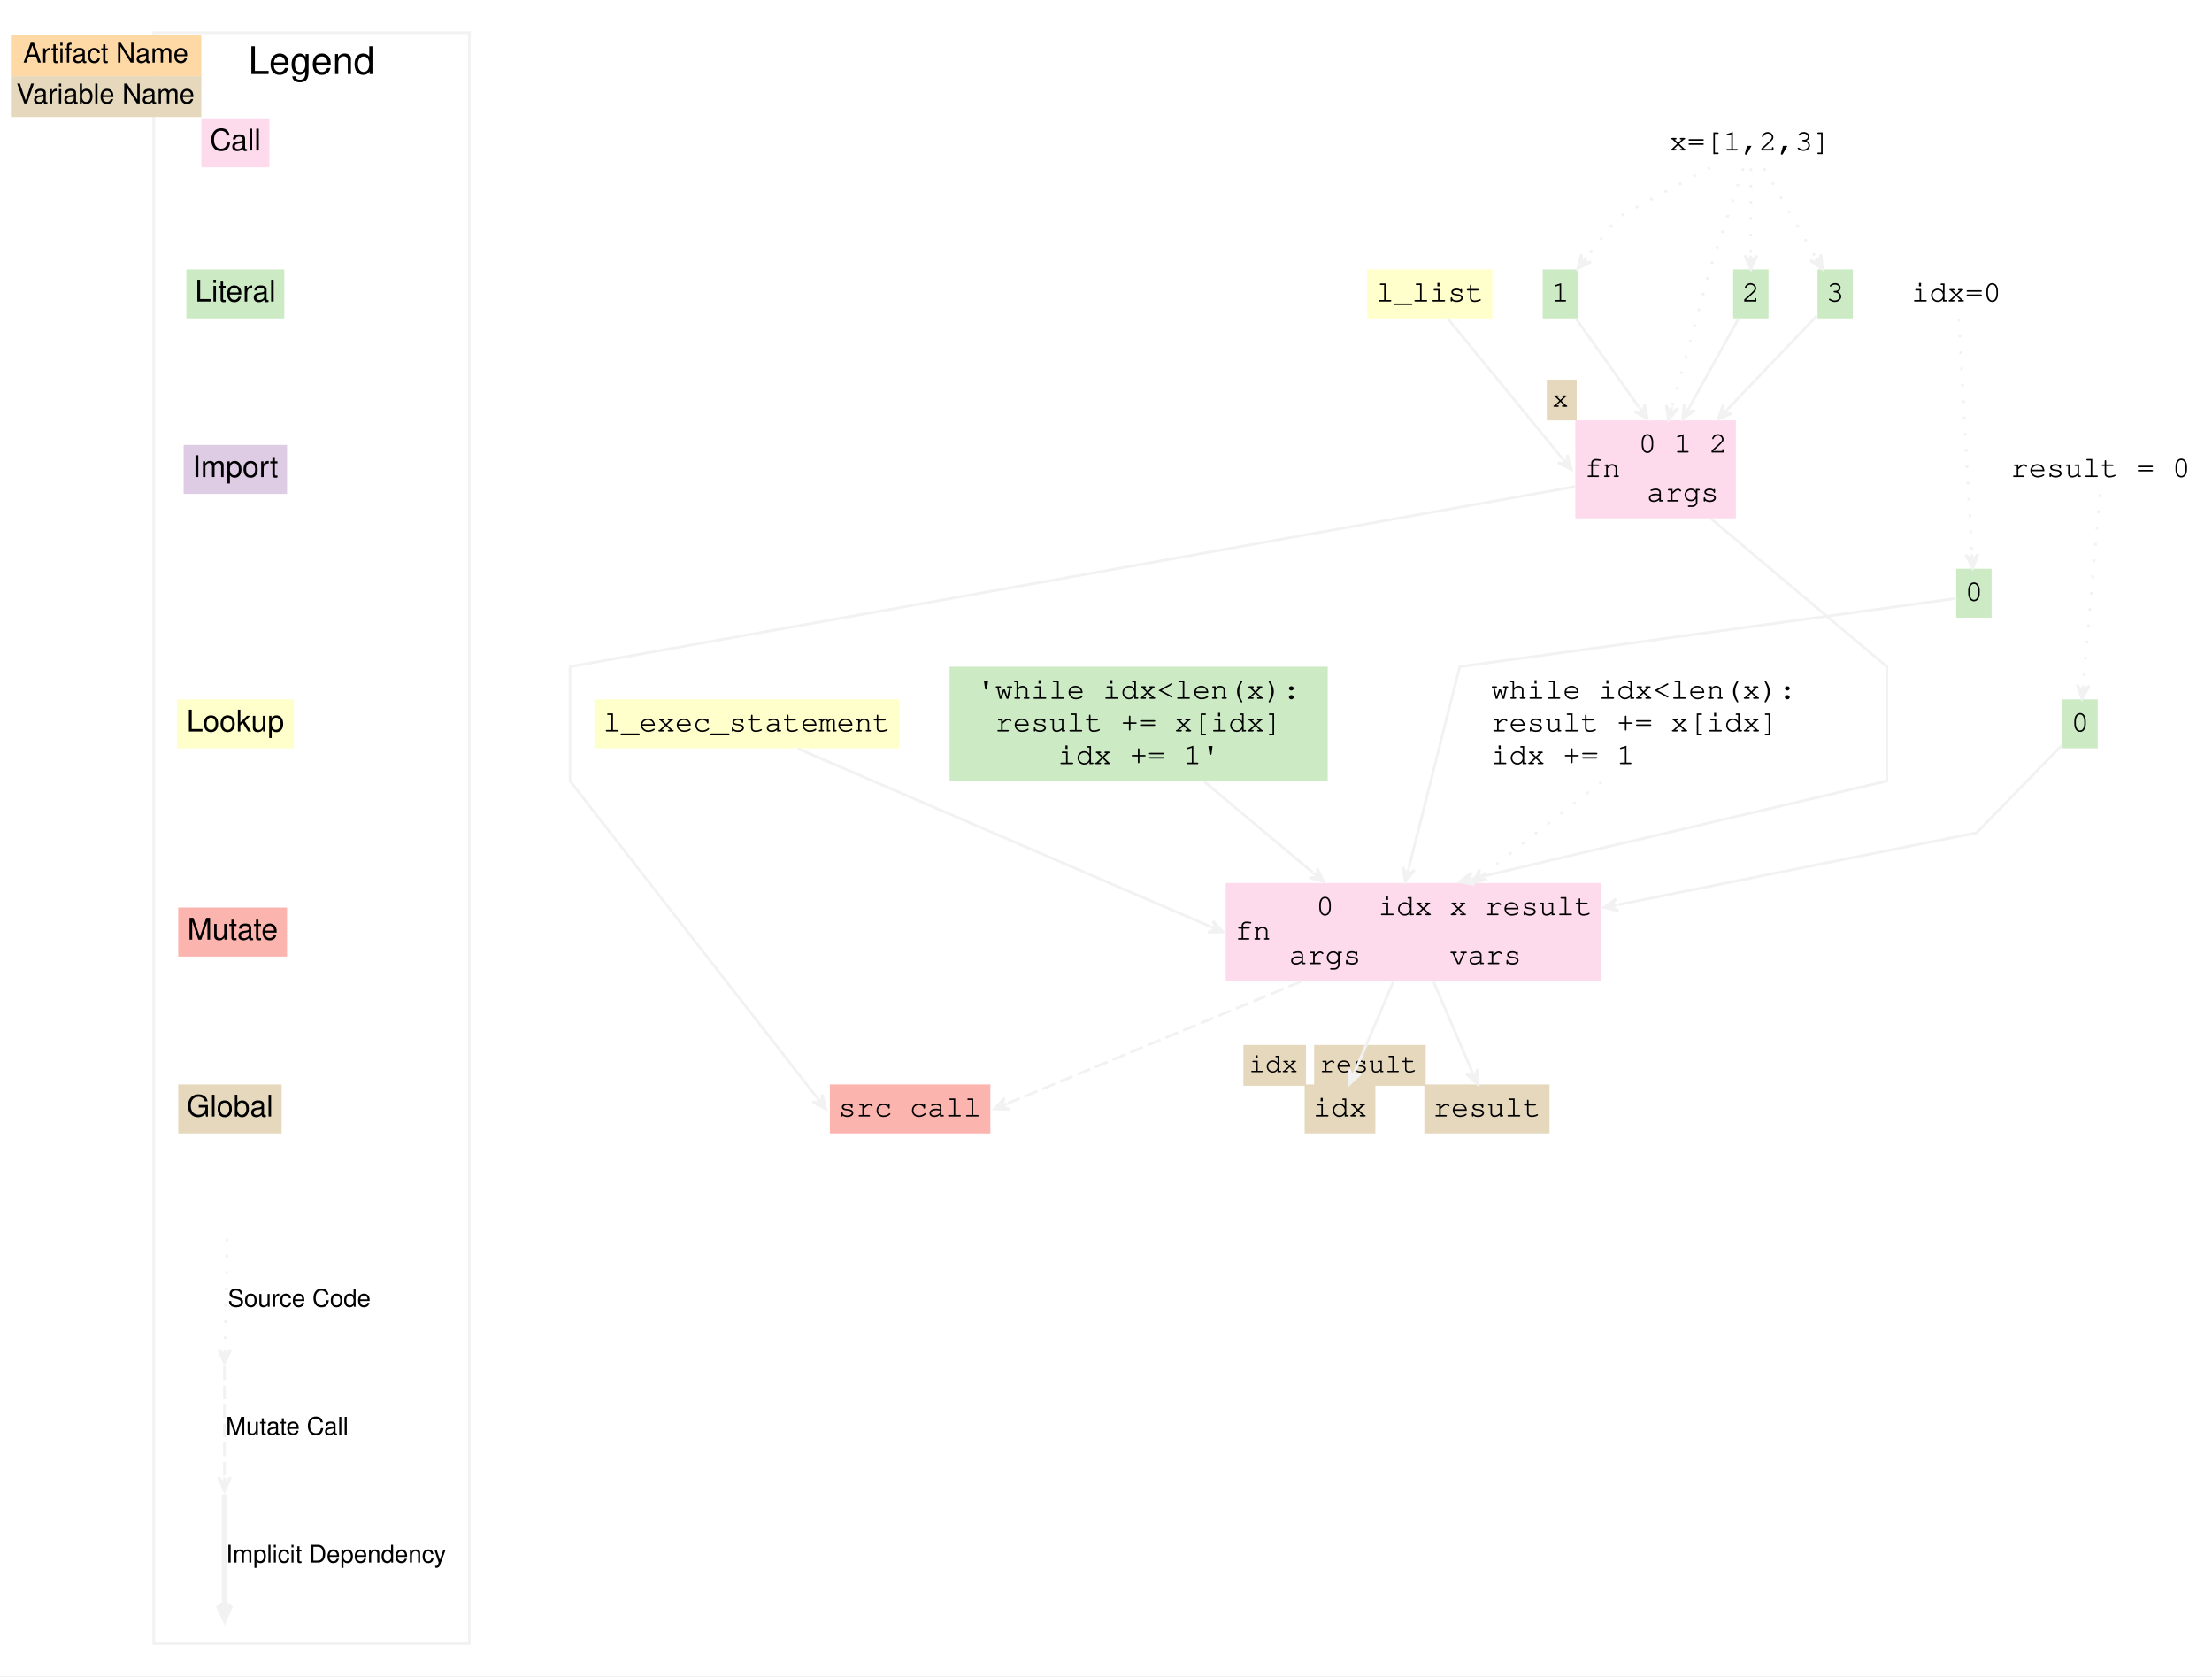
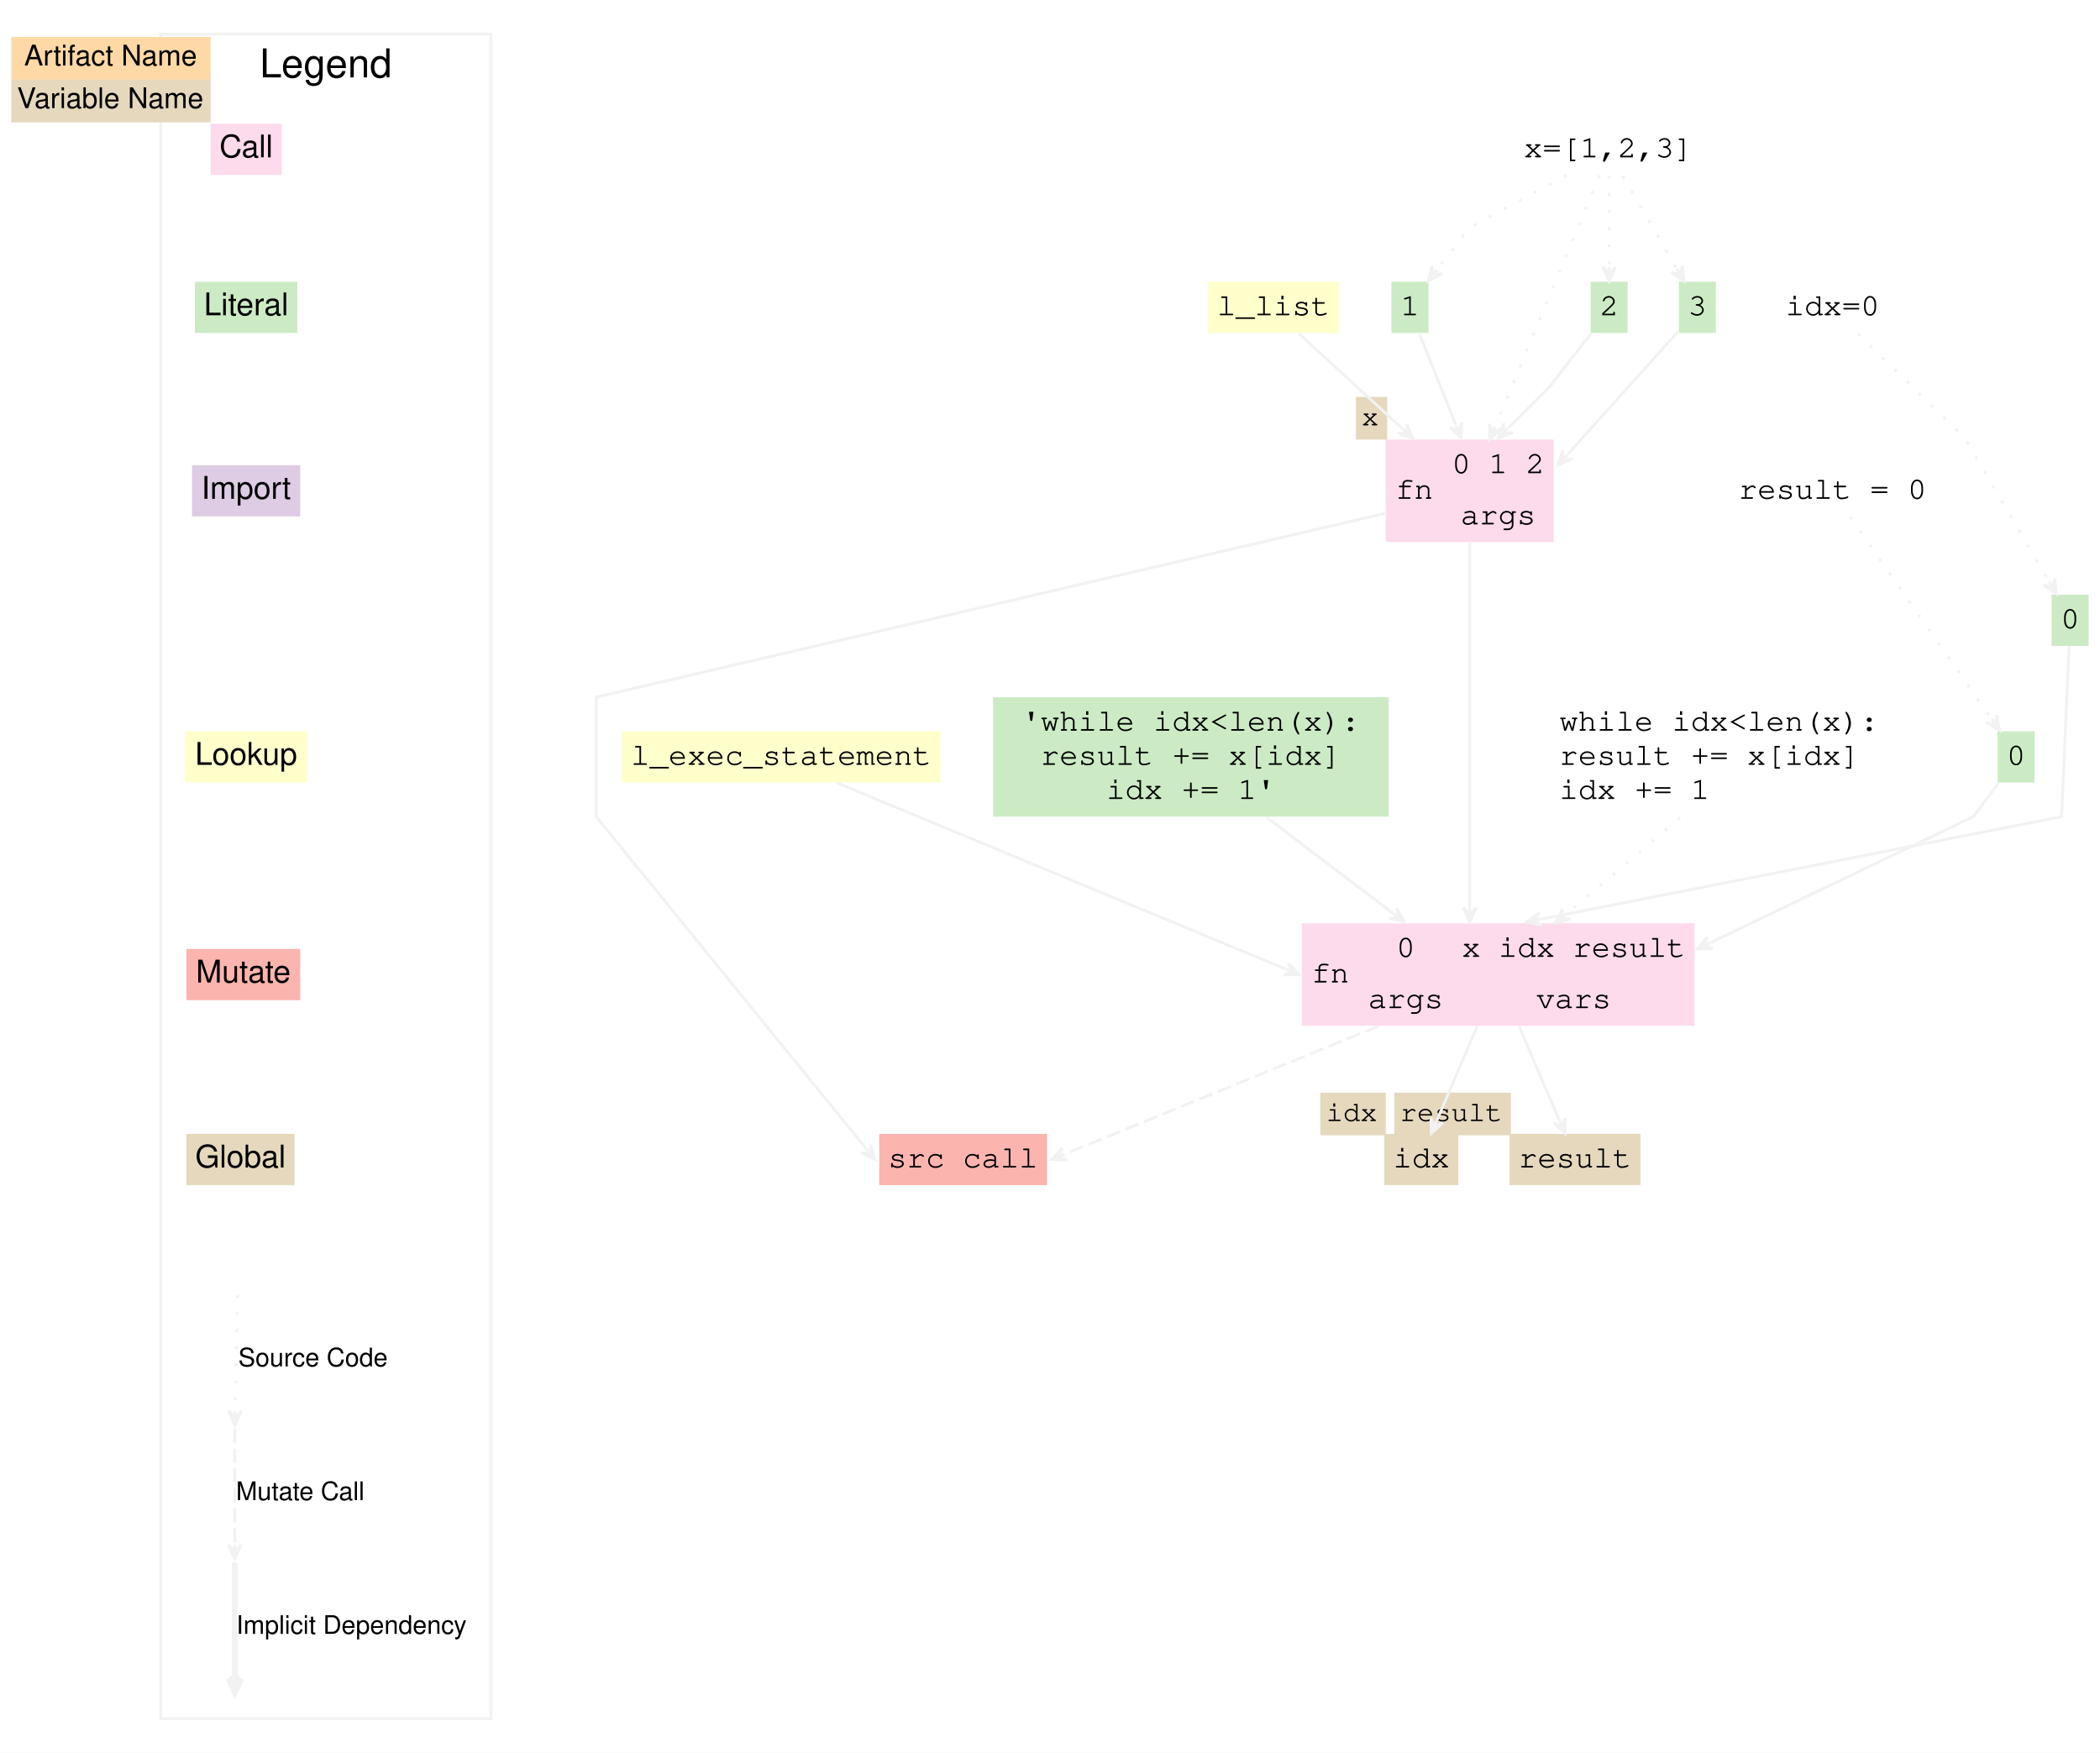
- <svg xmlns="http://www.w3.org/2000/svg" width="813pt" height="616pt" viewBox="0 0 813 616">
+ <svg xmlns="http://www.w3.org/2000/svg" width="738pt" height="616pt" viewBox="0 0 738 616">
  <g class="graph" transform="scale(1) translate(4 612)">
-     <polygon points="-4 4 -4 -612 809 -612 809 4" fill="#fff" stroke="transparent" />
+     <polygon points="-4 4 -4 -612 734 -612 734 4" fill="#fff" stroke="transparent" />
    <g class="cluster">
      <polygon points="52.5 -8 52.5 -600 168.5 -600 168.5 -8" fill="none" stroke="#f2f2f2" />
      <text x="110.5" y="-584.8" font-family="Helvetica,sans-Serif" font-size="14" text-anchor="middle">Legend</text>
    </g>
    <g class="node">
      <polygon points="70 -550.5 70 -568.5 95 -568.5 95 -550.5" fill="#fddaec" stroke="#f2f2f2" stroke-width="0" />
      <text x="82.5" y="-556.7" fill="#000000" font-family="Helvetica,sans-Serif" font-size="11" text-anchor="middle">Call</text>
      <polygon points="0 -584 0 -599 70 -599 70 -584" fill="#fed9a6" stroke="transparent" />
      <text x="4.5" y="-589" fill="#000000" font-family="Helvetica,sans-Serif" font-size="10">Artifact Name</text>
      <polygon points="0 -569 0 -584 70 -584 70 -569" fill="#e5d8bd" stroke="transparent" />
      <text x="2" y="-574" fill="#000000" font-family="Helvetica,sans-Serif" font-size="10">Variable Name</text>
      <polygon points="100.5 -513 64.5 -513 64.5 -495 100.5 -495" fill="#ccebc5" stroke="#f2f2f2" stroke-width="0" />
      <text x="82.5" y="-501.2" fill="#000000" font-family="Helvetica,sans-Serif" font-size="11" text-anchor="middle">Literal</text>
      <polygon points="101.5 -448.5 63.5 -448.5 63.5 -430.5 101.5 -430.5" fill="#decbe4" stroke="#f2f2f2" stroke-width="0" />
      <text x="82.5" y="-436.7" fill="#000000" font-family="Helvetica,sans-Serif" font-size="11" text-anchor="middle">Import</text>
      <polygon points="104 -355 61 -355 61 -337 104 -337" fill="#ffc" stroke="#f2f2f2" stroke-width="0" />
      <text x="82.5" y="-343.2" fill="#000000" font-family="Helvetica,sans-Serif" font-size="11" text-anchor="middle">Lookup</text>
      <polygon points="61.5 -260.5 61.5 -278.5 101.5 -278.5 101.5 -260.5" fill="#fbb4ae" stroke="#f2f2f2" stroke-width="0" />
      <text x="81.5" y="-266.7" fill="#000000" font-family="Helvetica,sans-Serif" font-size="11" text-anchor="middle">Mutate</text>
      <polygon points="99.5 -213.5 61.5 -213.5 61.5 -195.5 99.5 -195.5" fill="#e5d8bd" stroke="#f2f2f2" stroke-width="0" />
      <text x="80.5" y="-201.7" fill="#000000" font-family="Helvetica,sans-Serif" font-size="11" text-anchor="middle">Global</text>
    </g>
    <g class="edge">
      <path d="m79.5-156.87c-0.05 2.11-0.63 28.8-0.88 40.47" fill="none" stroke="#f2f2f2" stroke-dasharray="1,5" />
      <polygon points="78.5 -111.12 80.86 -116.07 78.56 -113.62 78.61 -116.12 78.61 -116.12 78.61 -116.12 78.56 -113.62 76.36 -116.17 78.5 -111.12" fill="#f2f2f2" stroke="#f2f2f2" />
      <text x="106" y="-131.8" font-family="Helvetica,sans-Serif" font-size="9" text-anchor="middle">Source Code</text>
      <path d="m78.5-109.87v40.47" fill="none" stroke="#f2f2f2" stroke-dasharray="5,2" />
      <polygon points="78.5 -64.12 80.75 -69.12 78.5 -66.62 78.5 -69.12 78.5 -69.12 78.5 -69.12 78.5 -66.62 76.25 -69.12 78.5 -64.12" fill="#f2f2f2" stroke="#f2f2f2" />
      <text x="101.5" y="-84.8" font-family="Helvetica,sans-Serif" font-size="9" text-anchor="middle">Mutate Call</text>
      <path d="m78.5-62.87v40.47" fill="none" stroke="#f2f2f2" stroke-width="2" />
      <polygon points="78.5 -17.12 80.75 -22.12 79 -19.62 79 -22.12 78.5 -22.12 78 -22.12 78 -19.62 76.25 -22.12 78.5 -17.12" fill="#f2f2f2" stroke="#f2f2f2" stroke-width="2" />
      <text x="119.5" y="-37.8" font-family="Helvetica,sans-Serif" font-size="9" text-anchor="middle">Implicit Dependency</text>
    </g>
    <g class="node">
-       <polygon points="576 -513 563 -513 563 -495 576 -495" fill="#ccebc5" stroke="#f2f2f2" stroke-width="0" />
-       <text x="569.5" y="-501.2" fill="#000000" font-family="Courier,monospace" font-size="11" text-anchor="middle">1</text>
-       <polygon points="575 -421.5 575 -457.5 634 -457.5 634 -421.5" fill="#fddaec" stroke="#f2f2f2" stroke-width="0" />
-       <text x="585" y="-436.7" fill="#000000" font-family="Courier,monospace" font-size="11" text-anchor="middle">fn</text>
-       <polyline points="595 -421.5 595 -457.5" fill="none" stroke="#f2f2f2" stroke-width="0" />
-       <text x="601.5" y="-445.7" fill="#000000" font-family="Courier,monospace" font-size="11" text-anchor="middle">0</text>
-       <polyline points="608 -439.5 608 -457.5" fill="none" stroke="#f2f2f2" stroke-width="0" />
-       <text x="614.5" y="-445.7" fill="#000000" font-family="Courier,monospace" font-size="11" text-anchor="middle">1</text>
-       <polyline points="621 -439.5 621 -457.5" fill="none" stroke="#f2f2f2" stroke-width="0" />
-       <text x="627.5" y="-445.7" fill="#000000" font-family="Courier,monospace" font-size="11" text-anchor="middle">2</text>
-       <polyline points="595 -439.5 634 -439.5" fill="none" stroke="#f2f2f2" stroke-width="0" />
-       <text x="614.5" y="-427.7" fill="#000000" font-family="Courier,monospace" font-size="11" text-anchor="middle">args</text>
-       <polygon points="564.5 -457.5 564.5 -472.5 575.5 -472.5 575.5 -457.5" fill="#e5d8bd" stroke="transparent" />
-       <text x="566.5" y="-462.5" fill="#000000" font-family="Courier,monospace" font-size="10">x</text>
-     </g>
-     <g class="edge" stroke="#f2f2f2">
-       <path d="m575.37-494.75c6.78 9.54 17.7 24.89 23.01 32.37" fill="none" />
-       <polygon points="601.5 -458 600.44 -463.38 600.05 -460.04 598.6 -462.07 598.6 -462.07 598.6 -462.07 600.05 -460.04 596.77 -460.77 601.5 -458" fill="#f2f2f2" />
-     </g>
-     <g class="node">
-       <polygon points="646 -513 633 -513 633 -495 646 -495" fill="#ccebc5" stroke="#f2f2f2" stroke-width="0" />
-       <text x="639.5" y="-501.2" fill="#000000" font-family="Courier,monospace" font-size="11" text-anchor="middle">2</text>
-     </g>
-     <g class="edge" stroke="#f2f2f2">
-       <path d="m634.91-494.75c-5.3 9.54-13.82 24.89-17.98 32.37" fill="none" />
-       <polygon points="614.5 -458 618.9 -461.28 615.71 -460.19 616.93 -462.37 616.93 -462.37 616.93 -462.37 615.71 -460.19 614.96 -463.46 614.5 -458" fill="#f2f2f2" />
-     </g>
-     <g class="node">
-       <polygon points="677 -513 664 -513 664 -495 677 -495" fill="#ccebc5" stroke="#f2f2f2" stroke-width="0" />
-       <text x="670.5" y="-501.2" fill="#000000" font-family="Courier,monospace" font-size="11" text-anchor="middle">3</text>
-     </g>
-     <g class="edge" stroke="#f2f2f2">
-       <path d="m663.78-495.97c-9.26 9.69-25.61 26.8-32.76 34.29" fill="none" />
-       <polygon points="627.5 -458 632.58 -460.06 629.23 -459.81 630.95 -461.61 630.95 -461.61 630.95 -461.61 629.23 -459.81 629.33 -463.17 627.5 -458" fill="#f2f2f2" />
-     </g>
-     <g class="node">
-       <polygon points="544.5 -513 498.5 -513 498.5 -495 544.5 -495" fill="#ffc" stroke="#f2f2f2" stroke-width="0" />
-       <text x="521.5" y="-501.2" fill="#000000" font-family="Courier,monospace" font-size="11" text-anchor="middle">l_list</text>
-     </g>
-     <g class="edge" stroke="#f2f2f2">
-       <path d="m528.09-494.96c11.26 13.75 33.8 41.28 42.18 51.51" fill="none" />
-       <polygon points="573.5 -439.5 572.07 -444.79 571.92 -441.43 570.33 -443.37 570.33 -443.37 570.33 -443.37 571.92 -441.43 568.59 -441.94 573.5 -439.5" fill="#f2f2f2" />
-     </g>
-     <g class="node">
-       <polygon points="301 -195.5 301 -213.5 360 -213.5 360 -195.5" fill="#fbb4ae" stroke="#f2f2f2" stroke-width="0" />
-       <text x="314" y="-201.7" fill="#000000" font-family="Courier,monospace" font-size="11" text-anchor="middle">src</text>
-       <polyline points="327 -195.5 327 -213.5" fill="none" stroke="#f2f2f2" stroke-width="0" />
-       <text x="343.5" y="-201.7" fill="#000000" font-family="Courier,monospace" font-size="11" text-anchor="middle">call</text>
-     </g>
-     <g class="edge" stroke="#f2f2f2">
-       <path d="m574.84-433.18c-92.47 16.57-369.34 66.18-369.34 66.18v42s74.56 95.58 90.87 116.49" fill="none" />
-       <polygon points="299.5 -204.5 298.2 -209.83 297.96 -206.47 296.42 -208.44 296.42 -208.44 296.42 -208.44 297.96 -206.47 294.65 -207.06 299.5 -204.5" fill="#f2f2f2" />
-     </g>
-     <g class="node">
-       <polygon points="446.5 -251.5 446.5 -287.5 584.5 -287.5 584.5 -251.5" fill="#fddaec" stroke="#f2f2f2" stroke-width="0" />
-       <text x="456.5" y="-266.7" fill="#000000" font-family="Courier,monospace" font-size="11" text-anchor="middle">fn</text>
-       <polyline points="466.5 -251.5 466.5 -287.5" fill="none" stroke="#f2f2f2" stroke-width="0" />
-       <text x="483" y="-275.7" fill="#000000" font-family="Courier,monospace" font-size="11" text-anchor="middle">0</text>
-       <polyline points="466.5 -269.5 499.5 -269.5" fill="none" stroke="#f2f2f2" stroke-width="0" />
-       <text x="483" y="-257.7" fill="#000000" font-family="Courier,monospace" font-size="11" text-anchor="middle">args</text>
-       <polyline points="499.5 -251.5 499.5 -287.5" fill="none" stroke="#f2f2f2" stroke-width="0" />
-       <text x="512.5" y="-275.7" fill="#000000" font-family="Courier,monospace" font-size="11" text-anchor="middle">idx</text>
-       <polyline points="525.5 -269.5 525.5 -287.5" fill="none" stroke="#f2f2f2" stroke-width="0" />
-       <text x="532" y="-275.7" fill="#000000" font-family="Courier,monospace" font-size="11" text-anchor="middle">x</text>
-       <polyline points="538.5 -269.5 538.5 -287.5" fill="none" stroke="#f2f2f2" stroke-width="0" />
-       <text x="561.5" y="-275.7" fill="#000000" font-family="Courier,monospace" font-size="11" text-anchor="middle">result</text>
-       <polyline points="499.5 -269.5 584.5 -269.5" fill="none" stroke="#f2f2f2" stroke-width="0" />
-       <text x="542" y="-257.7" fill="#000000" font-family="Courier,monospace" font-size="11" text-anchor="middle">vars</text>
-     </g>
-     <g class="edge" stroke="#f2f2f2">
-       <path d="m625.08-421.19c25.15 21.16 64.42 54.19 64.42 54.19v42s-125.63 29.61-152.13 35.85" fill="none" />
-       <polygon points="532.5 -288 537.88 -286.96 534.93 -288.57 537.37 -289.15 537.37 -289.15 537.37 -289.15 534.93 -288.57 536.85 -291.34 532.5 -288" fill="#f2f2f2" />
-     </g>
-     <g class="node">
-       <polygon points="728 -403 715 -403 715 -385 728 -385" fill="#ccebc5" stroke="#f2f2f2" stroke-width="0" />
-       <text x="721.5" y="-391.2" fill="#000000" font-family="Courier,monospace" font-size="11" text-anchor="middle">0</text>
-     </g>
-     <g class="edge" stroke="#f2f2f2">
-       <path d="m714.77-392.07c-33.66 4.63-182.27 25.07-182.27 25.07s-14.24 56.24-18.69 73.82" fill="none" />
-       <polygon points="512.5 -288 515.91 -292.29 513.11 -290.42 513.73 -292.85 513.73 -292.85 513.73 -292.85 513.11 -290.42 511.55 -293.4 512.5 -288" fill="#f2f2f2" />
-     </g>
-     <g class="node">
-       <polygon points="767 -355 754 -355 754 -337 767 -337" fill="#ccebc5" stroke="#f2f2f2" stroke-width="0" />
-       <text x="760.5" y="-343.2" fill="#000000" font-family="Courier,monospace" font-size="11" text-anchor="middle">0</text>
-     </g>
-     <g class="edge" stroke="#f2f2f2">
-       <path d="m753.88-338.21c-10.89 11.18-31.38 32.21-31.38 32.21s-106.77 21.43-131.8 26.46" fill="none" />
-       <polygon points="585.5 -278.5 590.85 -277.28 587.95 -278.99 590.4 -279.48 590.4 -279.48 590.4 -279.48 587.95 -278.99 589.96 -281.69 585.5 -278.5" fill="#f2f2f2" />
+       <polygon points="498 -513 485 -513 485 -495 498 -495" fill="#ccebc5" stroke="#f2f2f2" stroke-width="0" />
+       <text x="491.5" y="-501.2" fill="#000000" font-family="Courier,monospace" font-size="11" text-anchor="middle">1</text>
+       <polygon points="483 -421.5 483 -457.5 542 -457.5 542 -421.5" fill="#fddaec" stroke="#f2f2f2" stroke-width="0" />
+       <text x="493" y="-436.7" fill="#000000" font-family="Courier,monospace" font-size="11" text-anchor="middle">fn</text>
+       <polyline points="503 -421.5 503 -457.5" fill="none" stroke="#f2f2f2" stroke-width="0" />
+       <text x="509.5" y="-445.7" fill="#000000" font-family="Courier,monospace" font-size="11" text-anchor="middle">0</text>
+       <polyline points="516 -439.5 516 -457.5" fill="none" stroke="#f2f2f2" stroke-width="0" />
+       <text x="522.5" y="-445.7" fill="#000000" font-family="Courier,monospace" font-size="11" text-anchor="middle">1</text>
+       <polyline points="529 -439.5 529 -457.5" fill="none" stroke="#f2f2f2" stroke-width="0" />
+       <text x="535.5" y="-445.7" fill="#000000" font-family="Courier,monospace" font-size="11" text-anchor="middle">2</text>
+       <polyline points="503 -439.5 542 -439.5" fill="none" stroke="#f2f2f2" stroke-width="0" />
+       <text x="522.5" y="-427.7" fill="#000000" font-family="Courier,monospace" font-size="11" text-anchor="middle">args</text>
+       <polygon points="472.5 -457.5 472.5 -472.5 483.5 -472.5 483.5 -457.5" fill="#e5d8bd" stroke="transparent" />
+       <text x="474.5" y="-462.5" fill="#000000" font-family="Courier,monospace" font-size="10">x</text>
+     </g>
+     <g class="edge" stroke="#f2f2f2">
+       <path d="m494.8-494.75c3.74 9.34 9.7 24.24 12.75 31.88" fill="none" />
+       <polygon points="509.5 -458 509.73 -463.48 508.57 -460.32 507.64 -462.64 507.64 -462.64 507.64 -462.64 508.57 -460.32 505.55 -461.81 509.5 -458" fill="#f2f2f2" />
+     </g>
+     <g class="node">
+       <polygon points="568 -513 555 -513 555 -495 568 -495" fill="#ccebc5" stroke="#f2f2f2" stroke-width="0" />
+       <text x="561.5" y="-501.2" fill="#000000" font-family="Courier,monospace" font-size="11" text-anchor="middle">2</text>
+     </g>
+     <g class="edge" stroke="#f2f2f2">
+       <path d="m555.09-494.75c-6.18 7.94-14.59 18.75-14.59 18.75l-14.18 14.18" fill="none" />
+       <polygon points="522.5 -458 527.63 -459.94 524.27 -459.77 526.04 -461.54 526.04 -461.54 526.04 -461.54 524.27 -459.77 524.44 -463.13 522.5 -458" fill="#f2f2f2" />
+     </g>
+     <g class="node">
+       <polygon points="599 -513 586 -513 586 -495 599 -495" fill="#ccebc5" stroke="#f2f2f2" stroke-width="0" />
+       <text x="592.5" y="-501.2" fill="#000000" font-family="Courier,monospace" font-size="11" text-anchor="middle">3</text>
+     </g>
+     <g class="edge" stroke="#f2f2f2">
+       <path d="m585.69-495.42c-10.63 11.81-30.75 34.2-38.77 43.11" fill="none" />
+       <polygon points="543.5 -448.5 548.52 -450.71 545.17 -450.36 546.84 -452.22 546.84 -452.22 546.84 -452.22 545.17 -450.36 545.17 -453.72 543.5 -448.5" fill="#f2f2f2" />
+     </g>
+     <g class="node">
+       <polygon points="466.5 -513 420.5 -513 420.5 -495 466.5 -495" fill="#ffc" stroke="#f2f2f2" stroke-width="0" />
+       <text x="443.5" y="-501.2" fill="#000000" font-family="Courier,monospace" font-size="11" text-anchor="middle">l_list</text>
+     </g>
+     <g class="edge" stroke="#f2f2f2">
+       <path d="m452.49-494.75c10.83 9.95 28.53 26.21 36.23 33.28" fill="none" />
+       <polygon points="492.5 -458 490.34 -463.04 490.66 -459.69 488.82 -461.38 488.82 -461.38 488.82 -461.38 490.66 -459.69 487.3 -459.72 492.5 -458" fill="#f2f2f2" />
+     </g>
+     <g class="node">
+       <polygon points="305 -195.5 305 -213.5 364 -213.5 364 -195.5" fill="#fbb4ae" stroke="#f2f2f2" stroke-width="0" />
+       <text x="318" y="-201.7" fill="#000000" font-family="Courier,monospace" font-size="11" text-anchor="middle">src</text>
+       <polyline points="331 -195.5 331 -213.5" fill="none" stroke="#f2f2f2" stroke-width="0" />
+       <text x="347.5" y="-201.7" fill="#000000" font-family="Courier,monospace" font-size="11" text-anchor="middle">call</text>
+     </g>
+     <g class="edge" stroke="#f2f2f2">
+       <path d="m482.78-431.58c-77.04 17.94-277.28 64.58-277.28 64.58v42s77.73 95.58 94.74 116.49" fill="none" />
+       <polygon points="303.5 -204.5 302.09 -209.8 301.92 -206.44 300.35 -208.38 300.35 -208.38 300.35 -208.38 301.92 -206.44 298.6 -206.96 303.5 -204.5" fill="#f2f2f2" />
+     </g>
+     <g class="node">
+       <polygon points="453.5 -251.5 453.5 -287.5 591.5 -287.5 591.5 -251.5" fill="#fddaec" stroke="#f2f2f2" stroke-width="0" />
+       <text x="463.5" y="-266.7" fill="#000000" font-family="Courier,monospace" font-size="11" text-anchor="middle">fn</text>
+       <polyline points="473.5 -251.5 473.5 -287.5" fill="none" stroke="#f2f2f2" stroke-width="0" />
+       <text x="490" y="-275.7" fill="#000000" font-family="Courier,monospace" font-size="11" text-anchor="middle">0</text>
+       <polyline points="473.5 -269.5 506.5 -269.5" fill="none" stroke="#f2f2f2" stroke-width="0" />
+       <text x="490" y="-257.7" fill="#000000" font-family="Courier,monospace" font-size="11" text-anchor="middle">args</text>
+       <polyline points="506.5 -251.5 506.5 -287.5" fill="none" stroke="#f2f2f2" stroke-width="0" />
+       <text x="513" y="-275.7" fill="#000000" font-family="Courier,monospace" font-size="11" text-anchor="middle">x</text>
+       <polyline points="519.5 -269.5 519.5 -287.5" fill="none" stroke="#f2f2f2" stroke-width="0" />
+       <text x="532.5" y="-275.7" fill="#000000" font-family="Courier,monospace" font-size="11" text-anchor="middle">idx</text>
+       <polyline points="545.5 -269.5 545.5 -287.5" fill="none" stroke="#f2f2f2" stroke-width="0" />
+       <text x="568.5" y="-275.7" fill="#000000" font-family="Courier,monospace" font-size="11" text-anchor="middle">result</text>
+       <polyline points="506.5 -269.5 591.5 -269.5" fill="none" stroke="#f2f2f2" stroke-width="0" />
+       <text x="549" y="-257.7" fill="#000000" font-family="Courier,monospace" font-size="11" text-anchor="middle">vars</text>
+     </g>
+     <g class="edge" stroke="#f2f2f2">
+       <path d="m512.5-421.24v128.09" fill="none" />
+       <polygon points="512.5 -288 514.75 -293 512.5 -290.5 512.5 -293 512.5 -293 512.5 -293 512.5 -290.5 510.25 -293 512.5 -288" fill="#f2f2f2" />
+     </g>
+     <g class="node">
+       <polygon points="730 -403 717 -403 717 -385 730 -385" fill="#ccebc5" stroke="#f2f2f2" stroke-width="0" />
+       <text x="723.5" y="-391.2" fill="#000000" font-family="Courier,monospace" font-size="11" text-anchor="middle">0</text>
+     </g>
+     <g class="edge" stroke="#f2f2f2">
+       <path d="m723.14-384.93c-0.79 18.01-2.64 59.93-2.64 59.93s-153.07 30.13-182.97 36.01" fill="none" />
+       <polygon points="532.5 -288 537.84 -286.76 534.95 -288.48 537.41 -288.97 537.41 -288.97 537.41 -288.97 534.95 -288.48 536.97 -291.17 532.5 -288" fill="#f2f2f2" />
+     </g>
+     <g class="node">
+       <polygon points="711 -355 698 -355 698 -337 711 -337" fill="#ccebc5" stroke="#f2f2f2" stroke-width="0" />
+       <text x="704.5" y="-343.2" fill="#000000" font-family="Courier,monospace" font-size="11" text-anchor="middle">0</text>
+     </g>
+     <g class="edge" stroke="#f2f2f2">
+       <path d="m698.4-336.87c-4.15 5.54-8.9 11.87-8.9 11.87s-72.95 34.97-92.32 44.26" fill="none" />
+       <polygon points="592.5 -278.5 597.98 -278.63 594.75 -279.58 597.01 -280.66 597.01 -280.66 597.01 -280.66 594.75 -279.58 596.04 -282.69 592.5 -278.5" fill="#f2f2f2" />
    </g>
    <g class="node">
      <polygon points="326.5 -355 214.5 -355 214.5 -337 326.5 -337" fill="#ffc" stroke="#f2f2f2" stroke-width="0" />
      <text x="270.5" y="-343.2" fill="#000000" font-family="Courier,monospace" font-size="11" text-anchor="middle">l_exec_statement</text>
    </g>
    <g class="edge" stroke="#f2f2f2">
-       <path d="m289.23-336.92c39.5 17.04 129.52 55.88 151.41 65.32" fill="none" />
-       <polygon points="445.5 -269.5 441.8 -273.55 443.2 -270.49 440.91 -271.48 440.91 -271.48 440.91 -271.48 443.2 -270.49 440.02 -269.41 445.5 -269.5" fill="#f2f2f2" />
+       <path d="m289.98-336.92c41.26 17.12 135.54 56.23 157.76 65.45" fill="none" />
+       <polygon points="452.5 -269.5 448.74 -273.49 450.19 -270.46 447.88 -271.42 447.88 -271.42 447.88 -271.42 450.19 -270.46 447.02 -269.34 452.5 -269.5" fill="#f2f2f2" />
    </g>
    <g class="node">
      <polygon points="484 -367 345 -367 345 -325 484 -325" fill="#ccebc5" stroke="#f2f2f2" stroke-width="0" />
      <g fill="#000000" font-family="Courier,monospace" font-size="11" text-anchor="middle">
        <text x="414.5" y="-355.2">'while idx&lt;len(x):</text>
        <text x="414.5" y="-343.2">result += x[idx]</text>
        <text x="414.5" y="-331.2">idx += 1'</text>
      </g>
    </g>
    <g class="edge" stroke="#f2f2f2">
-       <path d="m438.67-324.74c14.65 12.28 31.98 26.81 39.73 33.3" fill="none" />
-       <polygon points="482.5 -288 480.11 -292.94 480.58 -289.61 478.67 -291.21 478.67 -291.21 478.67 -291.21 480.58 -289.61 477.22 -289.49 482.5 -288" fill="#f2f2f2" />
-     </g>
-     <g class="node">
-       <polygon points="501.5 -213.5 475.5 -213.5 475.5 -195.5 501.5 -195.5" fill="#e5d8bd" stroke="#f2f2f2" stroke-width="0" />
-       <text x="488.5" y="-201.7" fill="#000000" font-family="Courier,monospace" font-size="11" text-anchor="middle">idx</text>
-       <polygon points="453 -213 453 -228 476 -228 476 -213" fill="#e5d8bd" stroke="transparent" />
-       <text x="455" y="-218" fill="#000000" font-family="Courier,monospace" font-size="10">idx</text>
-       <polygon points="565.5 -213.5 519.5 -213.5 519.5 -195.5 565.5 -195.5" fill="#e5d8bd" stroke="#f2f2f2" stroke-width="0" />
-       <text x="542.5" y="-201.7" fill="#000000" font-family="Courier,monospace" font-size="11" text-anchor="middle">result</text>
-       <polygon points="479 -213 479 -228 520 -228 520 -213" fill="#e5d8bd" stroke="transparent" />
-       <text x="481" y="-218" fill="#000000" font-family="Courier,monospace" font-size="10">result</text>
-     </g>
-     <g class="edge" stroke="#f2f2f2">
-       <path d="m508.12-251.28c-4.47 10.42-10.07 23.49-14.14 33" fill="none" />
-       <polygon points="492 -213.67 496.04 -217.38 492.99 -215.97 493.97 -218.27 493.97 -218.27 493.97 -218.27 492.99 -215.97 491.9 -219.15 492 -213.67" fill="#f2f2f2" />
-       <path d="m522.88-251.28c4.47 10.42 10.07 23.49 14.14 33" fill="none" />
-       <polygon points="539 -213.67 539.1 -219.15 538.01 -215.97 537.03 -218.27 537.03 -218.27 537.03 -218.27 538.01 -215.97 534.96 -217.38 539 -213.67" fill="#f2f2f2" />
-       <path d="m474.23-251.35c-38.13 15.85-91.29 37.94-107.7 44.76" fill="none" stroke-dasharray="5,2" />
-       <polygon points="361.5 -204.5 366.98 -204.34 363.81 -205.46 366.12 -206.42 366.12 -206.42 366.12 -206.42 363.81 -205.46 365.25 -208.5 361.5 -204.5" fill="#f2f2f2" />
-     </g>
-     <g class="node">
-       <polygon points="672.5 -568.5 606.5 -568.5 606.5 -550.5 672.5 -550.5" fill="none" stroke="#000" stroke-width="0" />
-       <text x="609.5" y="-556.7" fill="#000000" font-family="Courier,monospace" font-size="11">x=[1,2,3]</text>
-     </g>
-     <g class="edge" stroke="#f2f2f2">
-       <path d="m624.53-550.41c-14.41 7.8-34.03 18.41-34.03 18.41s-5.77 7.41-11.26 14.47" fill="none" stroke-dasharray="1,5" />
-       <polygon points="575.91 -513.25 580.76 -515.81 577.45 -515.22 578.98 -517.19 578.98 -517.19 578.98 -517.19 577.45 -515.22 577.21 -518.58 575.91 -513.25" fill="#f2f2f2" />
-       <path d="m639.5-550.14v31.87" fill="none" stroke-dasharray="1,5" />
-       <polygon points="639.5 -513.13 641.75 -518.13 639.5 -515.63 639.5 -518.13 639.5 -518.13 639.5 -518.13 639.5 -515.63 637.25 -518.13 639.5 -513.13" fill="#f2f2f2" />
-       <path d="m644.34-550.14c5.04 8.69 12.98 22.39 18.79 32.42" fill="none" stroke-dasharray="1,5" />
-       <polygon points="665.79 -513.13 665.23 -518.58 664.54 -515.29 663.28 -517.45 663.28 -517.45 663.28 -517.45 664.54 -515.29 661.34 -516.32 665.79 -513.13" fill="#f2f2f2" />
-       <path d="m636.75-550.15c-4.33 13.13-12.25 37.15-12.25 37.15s-8.01 29.04-13.89 50.36" fill="none" stroke-dasharray="1,5" />
-       <polygon points="609.24 -457.68 612.74 -461.9 609.9 -460.09 610.57 -462.5 610.57 -462.5 610.57 -462.5 609.9 -460.09 608.4 -463.1 609.24 -457.68" fill="#f2f2f2" />
-     </g>
-     <g class="node">
-       <polygon points="735.5 -513 695.5 -513 695.5 -495 735.5 -495" fill="none" stroke="#000" stroke-width="0" />
-       <text x="698.5" y="-501.2" fill="#000000" font-family="Courier,monospace" font-size="11">idx=0</text>
-     </g>
-     <g class="edge" stroke="#f2f2f2">
-       <path d="m715.95-494.88c1.03 18.45 3.54 63.69 4.8 86.41" fill="none" stroke-dasharray="1,5" />
-       <polygon points="721.04 -403.21 723.01 -408.33 720.91 -405.71 720.77 -408.2 720.77 -408.2 720.77 -408.2 720.91 -405.71 718.52 -408.08 721.04 -403.21" fill="#f2f2f2" />
-     </g>
-     <g class="node">
-       <polygon points="805 -448.5 732 -448.5 732 -430.5 805 -430.5" fill="none" stroke="#000" stroke-width="0" />
-       <text x="735" y="-436.7" fill="#000000" font-family="Courier,monospace" font-size="11">result = 0</text>
-     </g>
-     <g class="edge" stroke="#f2f2f2">
-       <path d="m767.79-430.38c-1.37 15.7-4.4 50.35-6.09 69.68" fill="none" stroke-dasharray="1,5" />
-       <polygon points="761.22 -355.23 763.9 -360.02 761.44 -357.72 761.66 -360.21 761.66 -360.21 761.66 -360.21 761.44 -357.72 759.41 -360.41 761.22 -355.23" fill="#f2f2f2" />
+       <path d="m441.15-324.74c16.51 12.54 36.08 27.41 44.35 33.7" fill="none" />
+       <polygon points="489.5 -288 486.88 -292.82 487.51 -289.51 485.52 -291.03 485.52 -291.03 485.52 -291.03 487.51 -289.51 484.16 -289.23 489.5 -288" fill="#f2f2f2" />
+     </g>
+     <g class="node">
+       <polygon points="508.5 -213.5 482.5 -213.5 482.5 -195.5 508.5 -195.5" fill="#e5d8bd" stroke="#f2f2f2" stroke-width="0" />
+       <text x="495.5" y="-201.7" fill="#000000" font-family="Courier,monospace" font-size="11" text-anchor="middle">idx</text>
+       <polygon points="460 -213 460 -228 483 -228 483 -213" fill="#e5d8bd" stroke="transparent" />
+       <text x="462" y="-218" fill="#000000" font-family="Courier,monospace" font-size="10">idx</text>
+       <polygon points="572.5 -213.5 526.5 -213.5 526.5 -195.5 572.5 -195.5" fill="#e5d8bd" stroke="#f2f2f2" stroke-width="0" />
+       <text x="549.5" y="-201.7" fill="#000000" font-family="Courier,monospace" font-size="11" text-anchor="middle">result</text>
+       <polygon points="486 -213 486 -228 527 -228 527 -213" fill="#e5d8bd" stroke="transparent" />
+       <text x="488" y="-218" fill="#000000" font-family="Courier,monospace" font-size="10">result</text>
+     </g>
+     <g class="edge" stroke="#f2f2f2">
+       <path d="m515.12-251.28c-4.47 10.42-10.07 23.49-14.14 33" fill="none" />
+       <polygon points="499 -213.67 503.04 -217.38 499.99 -215.97 500.97 -218.27 500.97 -218.27 500.97 -218.27 499.99 -215.97 498.9 -219.15 499 -213.67" fill="#f2f2f2" />
+       <path d="m529.88-251.28c4.47 10.42 10.07 23.49 14.14 33" fill="none" />
+       <polygon points="546 -213.67 546.1 -219.15 545.01 -215.97 544.03 -218.27 544.03 -218.27 544.03 -218.27 545.01 -215.97 541.96 -217.38 546 -213.67" fill="#f2f2f2" />
+       <path d="m480.43-251.35c-39.24 16-94.08 38.35-110.26 44.95" fill="none" stroke-dasharray="5,2" />
+       <polygon points="365.5 -204.5 370.98 -204.3 367.82 -205.44 370.13 -206.39 370.13 -206.39 370.13 -206.39 367.82 -205.44 369.28 -208.47 365.5 -204.5" fill="#f2f2f2" />
+     </g>
+     <g class="node">
+       <polygon points="594.5 -568.5 528.5 -568.5 528.5 -550.5 594.5 -550.5" fill="none" stroke="#000" stroke-width="0" />
+       <text x="531.5" y="-556.7" fill="#000000" font-family="Courier,monospace" font-size="11">x=[1,2,3]</text>
+     </g>
+     <g class="edge" stroke="#f2f2f2">
+       <path d="m546.53-550.41c-14.41 7.8-34.03 18.41-34.03 18.41s-5.77 7.41-11.26 14.47" fill="none" stroke-dasharray="1,5" />
+       <polygon points="497.91 -513.25 502.76 -515.81 499.45 -515.22 500.98 -517.19 500.98 -517.19 500.98 -517.19 499.45 -515.22 499.21 -518.58 497.91 -513.25" fill="#f2f2f2" />
+       <path d="m561.5-550.14v31.87" fill="none" stroke-dasharray="1,5" />
+       <polygon points="561.5 -513.13 563.75 -518.13 561.5 -515.63 561.5 -518.13 561.5 -518.13 561.5 -518.13 561.5 -515.63 559.25 -518.13 561.5 -513.13" fill="#f2f2f2" />
+       <path d="m566.34-550.14c5.04 8.69 12.98 22.39 18.79 32.42" fill="none" stroke-dasharray="1,5" />
+       <polygon points="587.79 -513.13 587.23 -518.58 586.54 -515.29 585.28 -517.45 585.28 -517.45 585.28 -517.45 586.54 -515.29 583.34 -516.32 587.79 -513.13" fill="#f2f2f2" />
+       <path d="m558.13-550.39c-7.45 17.94-25.54 61.5-36.57 88.07" fill="none" stroke-dasharray="1,5" />
+       <polygon points="519.58 -457.56 523.58 -461.32 520.54 -459.87 521.5 -462.18 521.5 -462.18 521.5 -462.18 520.54 -459.87 519.42 -463.04 519.58 -457.56" fill="#f2f2f2" />
+     </g>
+     <g class="node">
+       <polygon points="660.5 -513 620.5 -513 620.5 -495 660.5 -495" fill="none" stroke="#000" stroke-width="0" />
+       <text x="623.5" y="-501.2" fill="#000000" font-family="Courier,monospace" font-size="11">idx=0</text>
+     </g>
+     <g class="edge" stroke="#f2f2f2">
+       <path d="m648.94-494.75c13.28 12.99 37.56 36.75 37.56 36.75s18.81 32.03 29.61 50.41" fill="none" stroke-dasharray="1,5" />
+       <polygon points="718.66 -403.24 718.07 -408.69 717.4 -405.39 716.13 -407.55 716.13 -407.55 716.13 -407.55 717.4 -405.39 714.19 -406.41 718.66 -403.24" fill="#f2f2f2" />
+     </g>
+     <g class="node">
+       <polygon points="677 -448.5 604 -448.5 604 -430.5 677 -430.5" fill="none" stroke="#000" stroke-width="0" />
+       <text x="607" y="-436.7" fill="#000000" font-family="Courier,monospace" font-size="11">result = 0</text>
+     </g>
+     <g class="edge" stroke="#f2f2f2">
+       <path d="m646.18-430.38c11.17 15.97 36.06 51.55 49.43 70.66" fill="none" stroke-dasharray="1,5" />
+       <polygon points="698.74 -355.23 697.72 -360.62 697.31 -357.28 695.88 -359.33 695.88 -359.33 695.88 -359.33 697.31 -357.28 694.03 -358.04 698.74 -355.23" fill="#f2f2f2" />
    </g>
    <g class="node">
      <polygon points="680 -367 541 -367 541 -325 680 -325" fill="none" stroke="#000" stroke-width="0" />
      <g fill="#000000" font-family="Courier,monospace" font-size="11">
        <text x="544" y="-355.2">while idx&lt;len(x):</text>
        <text x="544" y="-343.2">result += x[idx]</text>
        <text x="544" y="-331.2">idx += 1</text>
      </g>
    </g>
    <g class="edge" stroke="#f2f2f2">
-       <path d="m584.54-324.64c-13.44 10.54-29.8 23.37-43.23 33.9" fill="none" stroke-dasharray="1,5" />
-       <polygon points="537.25 -287.56 542.57 -288.87 539.22 -289.1 541.18 -290.64 541.18 -290.64 541.18 -290.64 539.22 -289.1 539.8 -292.41 537.25 -287.56" fill="#f2f2f2" />
+       <path d="m586.45-324.64c-12.34 10.45-27.34 23.15-39.72 33.62" fill="none" stroke-dasharray="1,5" />
+       <polygon points="542.65 -287.56 547.92 -289.07 544.56 -289.17 546.46 -290.79 546.46 -290.79 546.46 -290.79 544.56 -289.17 545.01 -292.5 542.65 -287.56" fill="#f2f2f2" />
    </g>
  </g>
</svg>
